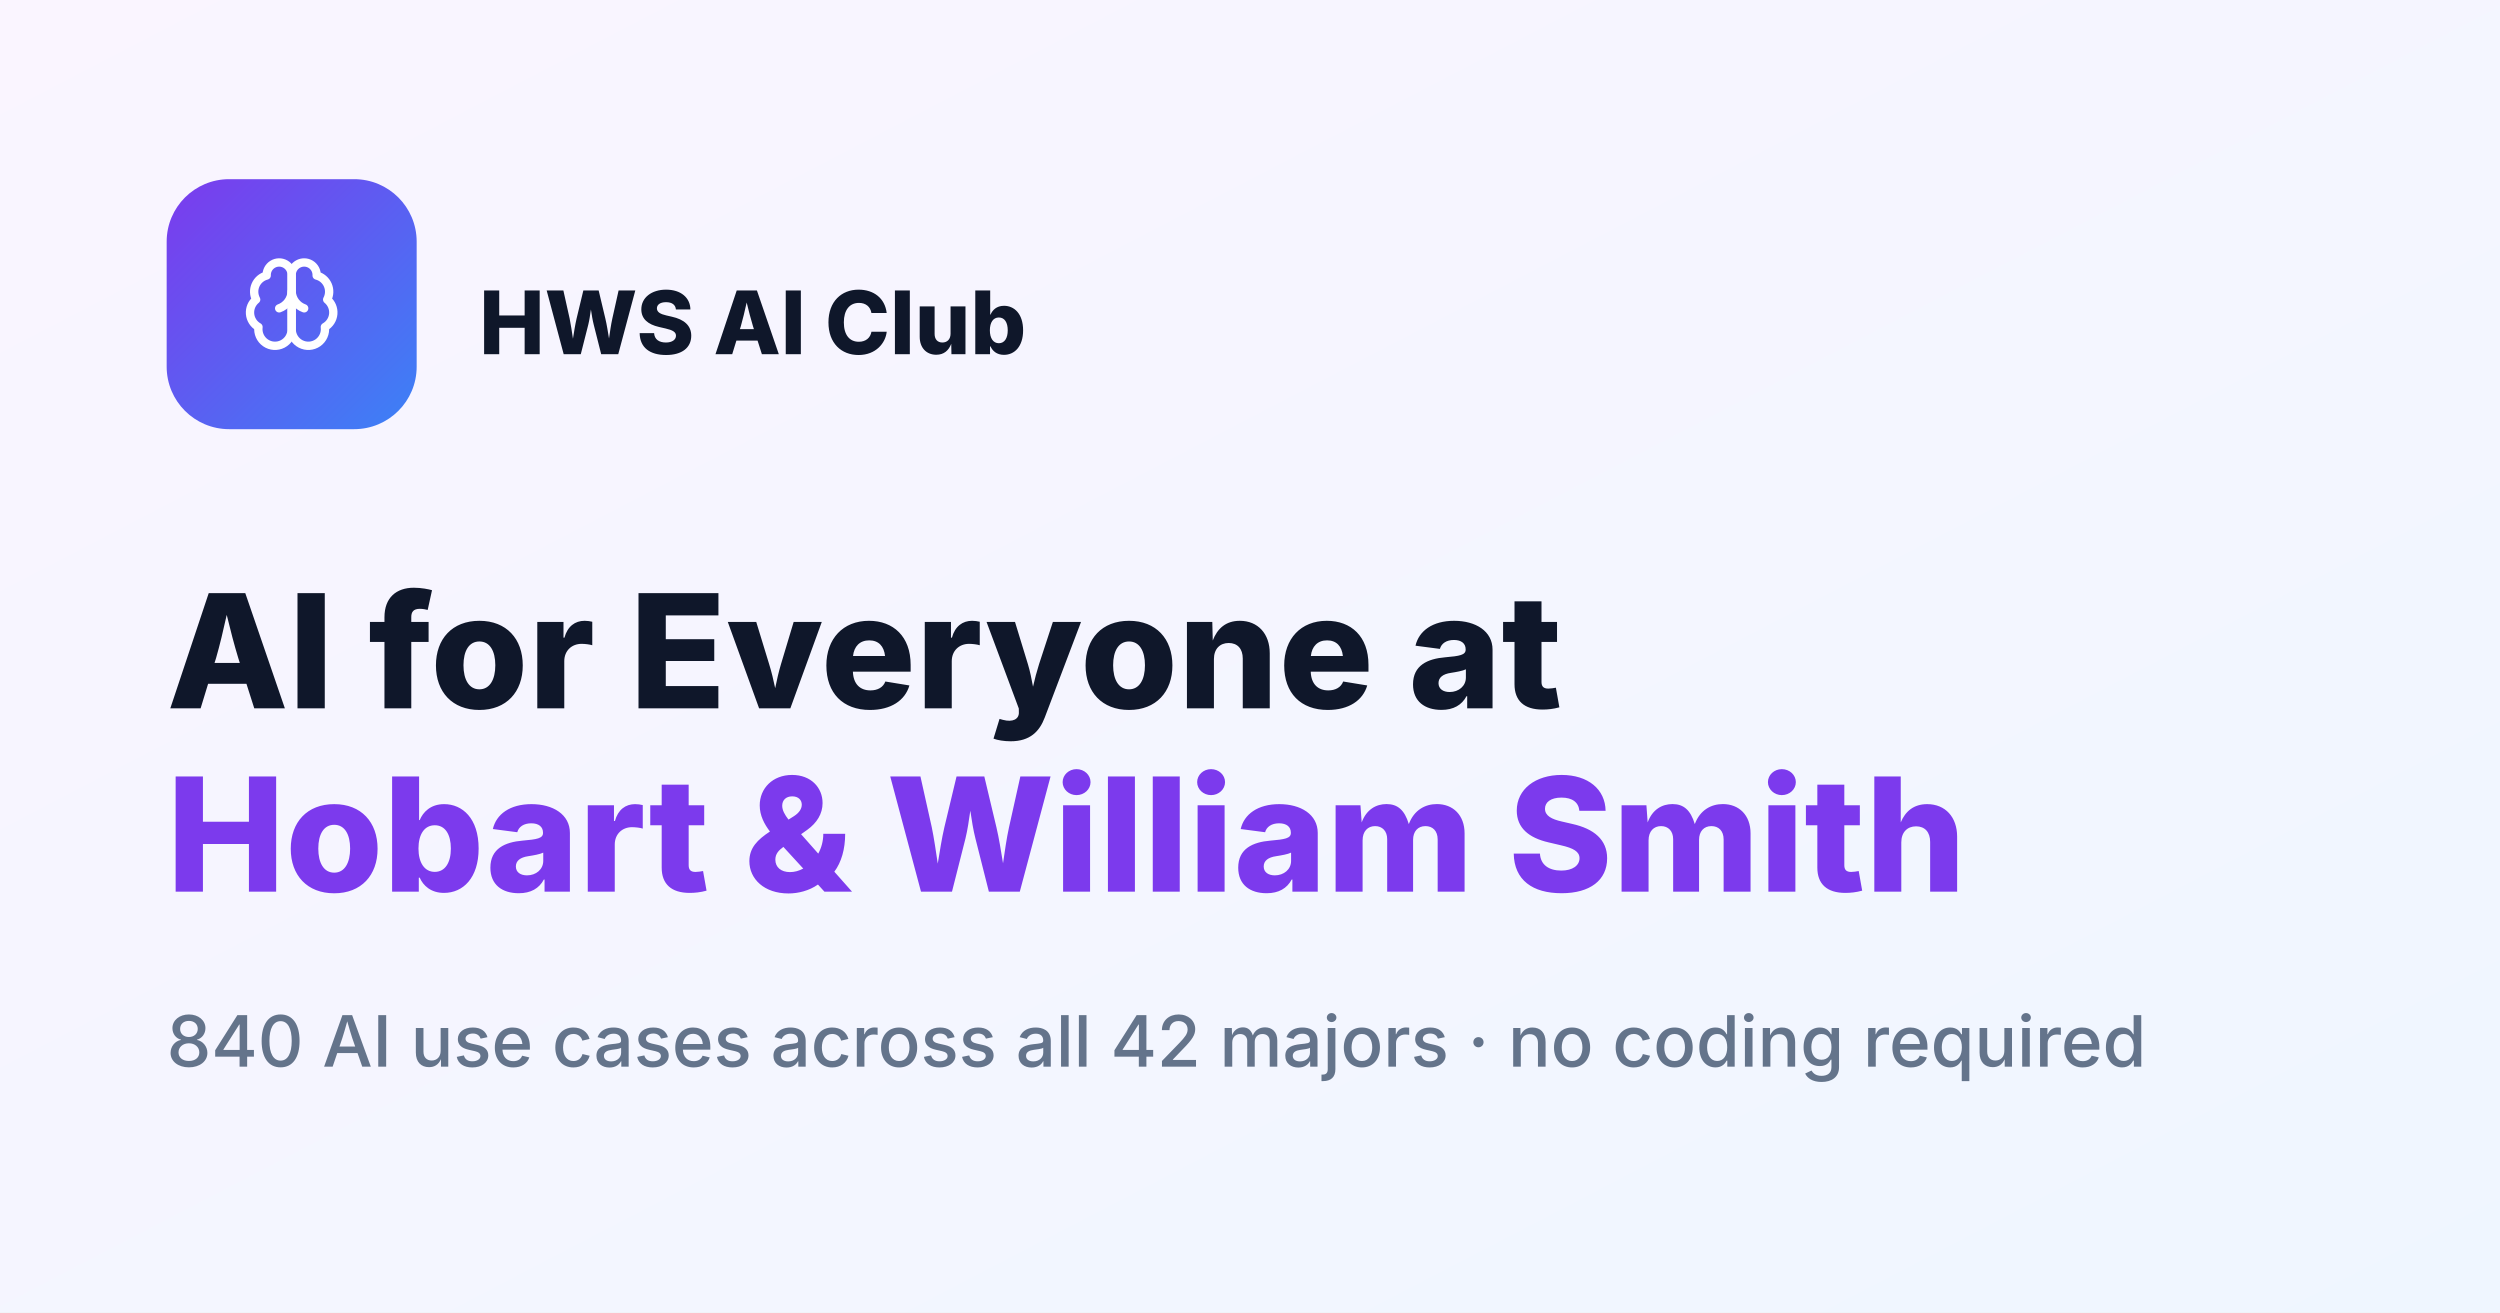
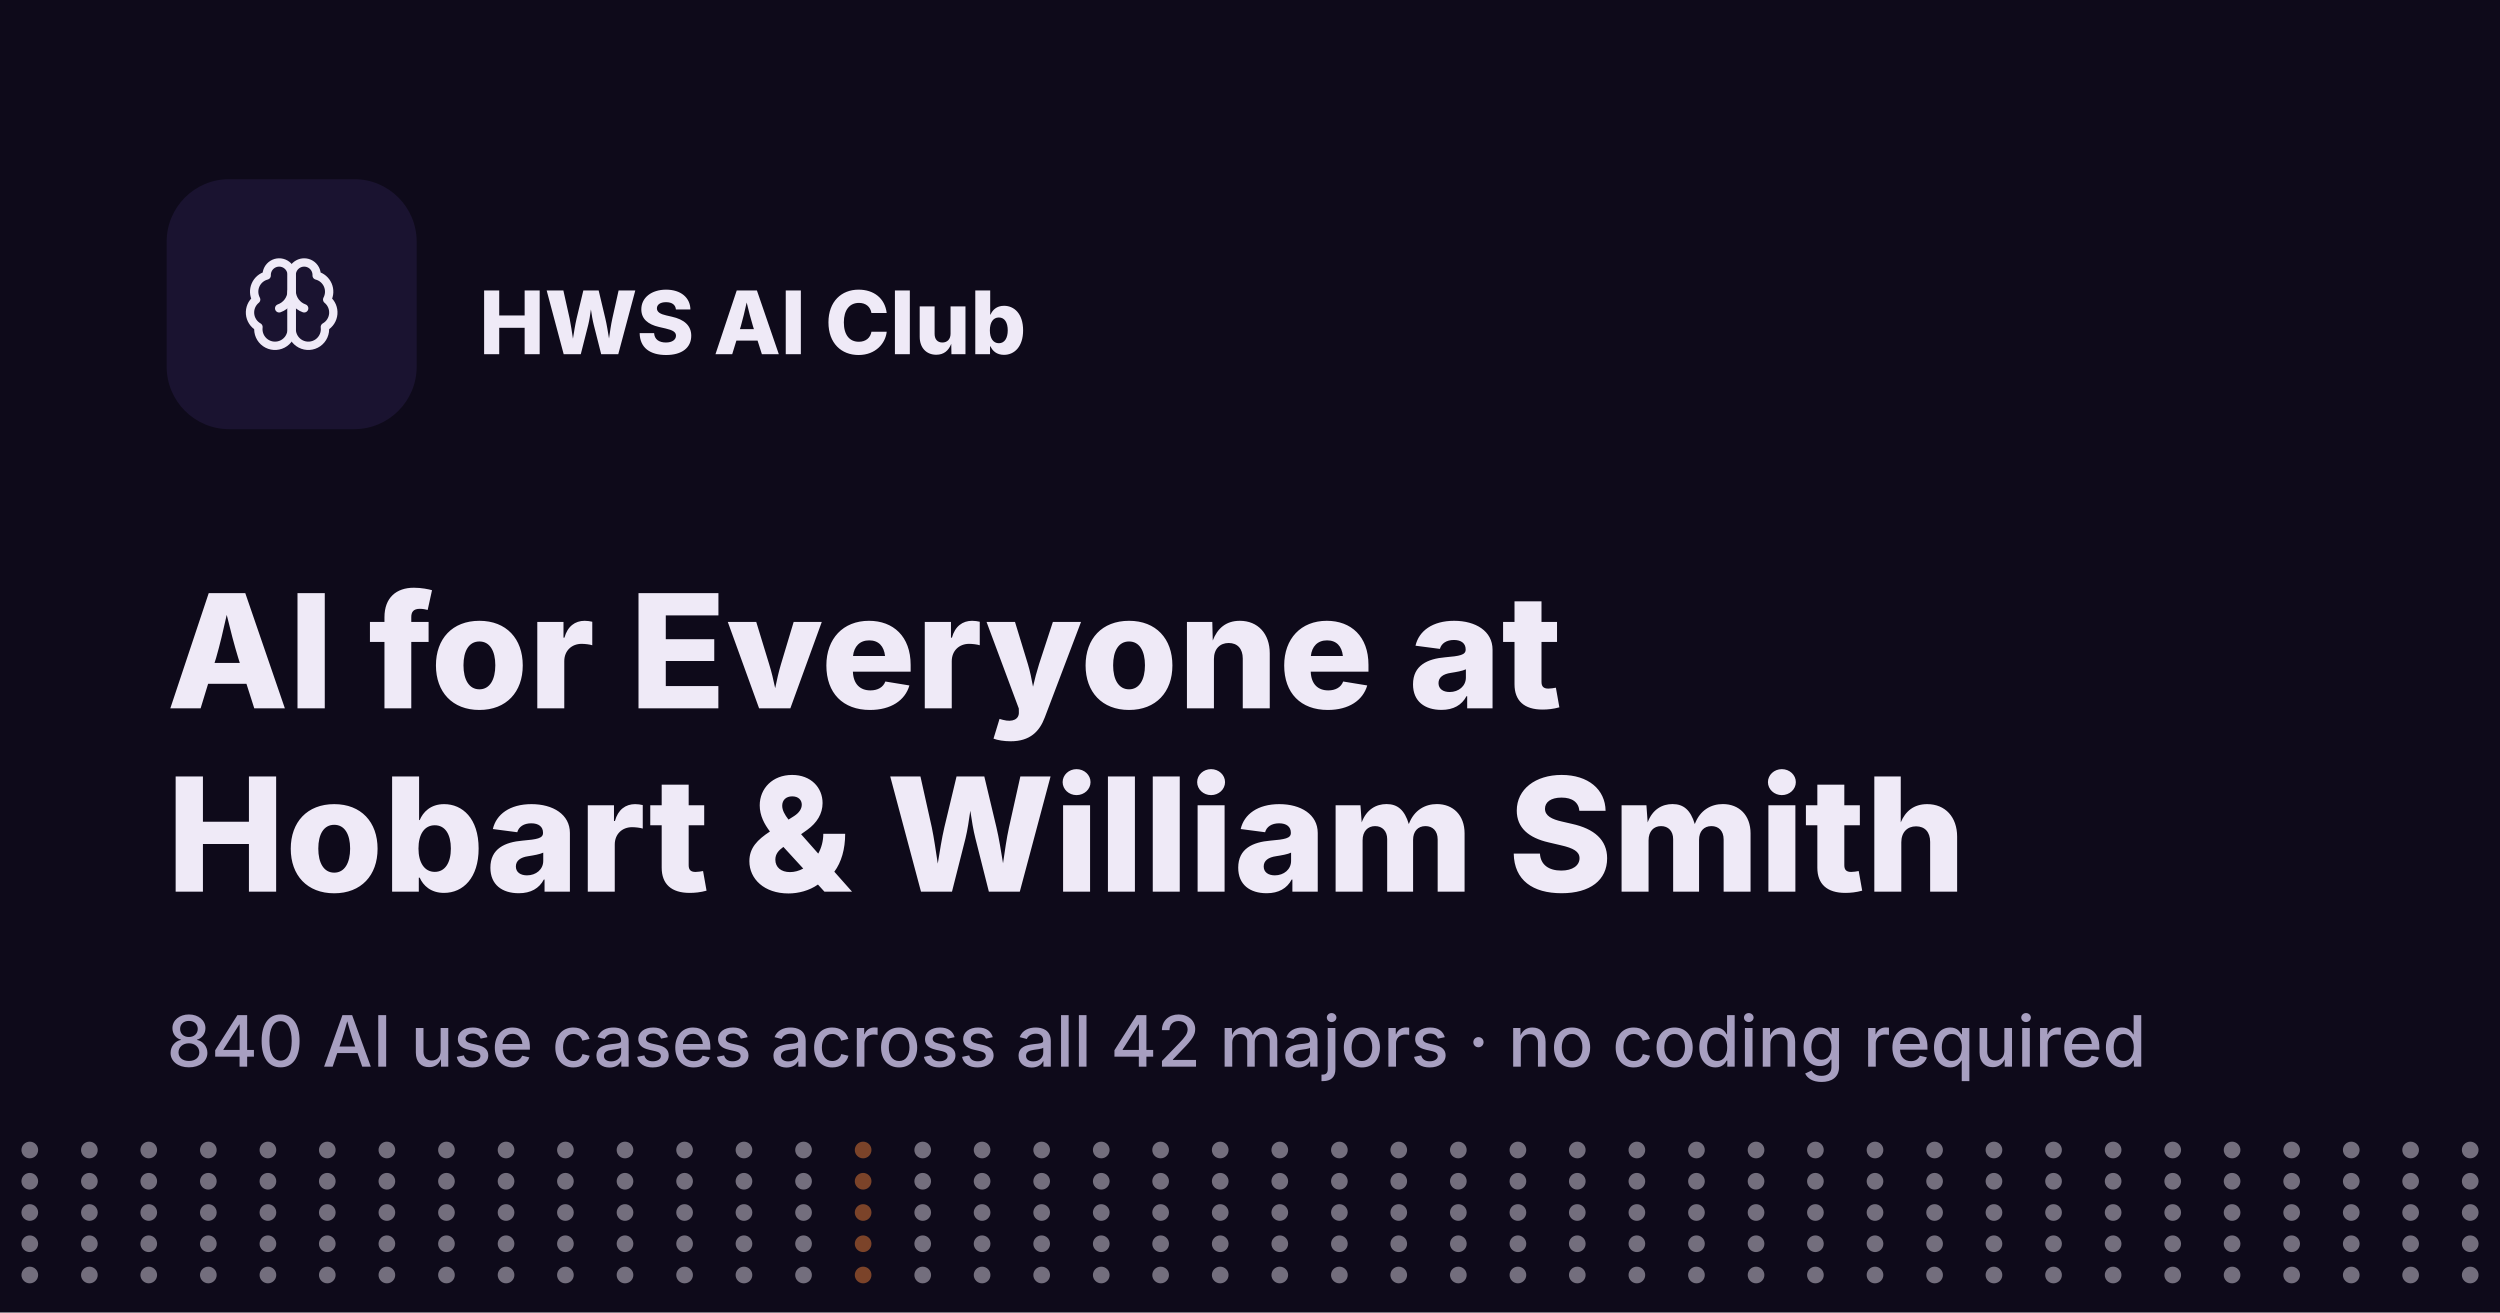
<svg xmlns="http://www.w3.org/2000/svg" width="1200" height="630" viewBox="0 0 1200 630">
-   <defs>
-     <linearGradient id="bg" x1="0" y1="0" x2="1" y2="1">
-       <stop offset="0" stop-color="#faf5ff" />
-       <stop offset="1" stop-color="#eff6ff" />
-     </linearGradient>
-     <linearGradient id="tile" x1="0" y1="0" x2="1" y2="1">
-       <stop offset="0" stop-color="#7c3aed" />
-       <stop offset="1" stop-color="#3b82f6" />
-     </linearGradient>
-   </defs>
-   <rect width="1200" height="630" fill="url(#bg)" />
-   <rect x="80" y="86" width="120" height="120" rx="30" fill="url(#tile)" />
-   <g transform="translate(116 122) scale(2)" fill="none" stroke="#fff" stroke-width="2" stroke-linecap="round" stroke-linejoin="round">
+   <rect width="1200" height="630" fill="#0e0a1a" />
+   <rect x="80" y="86" width="120" height="120" rx="30" fill="#1a1330" />
+   <g transform="translate(116 122) scale(2)" fill="none" stroke="#efeaf7" stroke-width="2" stroke-linecap="round" stroke-linejoin="round">
    <path d="M12 5a3 3 0 1 0-5.997.125 4 4 0 0 0-2.526 5.77 4 4 0 0 0 .556 6.588A4 4 0 1 0 12 18Z" />
    <path d="M12 5a3 3 0 1 1 5.997.125 4 4 0 0 1 2.526 5.77 4 4 0 0 1-.556 6.588A4 4 0 1 1 12 18Z" />
    <path d="M15 13a4.5 4.5 0 0 1-3-4 4.5 4.5 0 0 1-3 4" />
  </g>
-   <text x="230" y="170" font-family="Inter, Arial, sans-serif" font-size="42" font-weight="800" fill="#0f172a">HWS AI Club</text>
-   <text x="80" y="340" font-family="Inter, Arial, sans-serif" font-size="76" font-weight="800" fill="#0f172a">AI for Everyone at</text>
-   <text x="80" y="428" font-family="Inter, Arial, sans-serif" font-size="76" font-weight="800" fill="#7c3aed">Hobart &amp; William Smith</text>
-   <text x="80" y="512" font-family="Inter, Arial, sans-serif" font-size="34" font-weight="500" fill="#64748b">840 AI use cases across all 42 majors · no coding required</text>
+   <text x="230" y="170" font-family="Inter, Arial, sans-serif" font-size="42" font-weight="800" fill="#efeaf7">HWS AI Club</text>
+   <text x="80" y="340" font-family="Inter, Arial, sans-serif" font-size="76" font-weight="800" fill="#efeaf7">AI for Everyone at</text>
+   <text x="80" y="428" font-family="Inter, Arial, sans-serif" font-size="76" font-weight="800" fill="#efeaf7">Hobart &amp; William Smith</text>
+   <text x="80" y="512" font-family="Inter, Arial, sans-serif" font-size="34" font-weight="500" fill="#a79fc0">840 AI use cases across all 42 majors · no coding required</text>
+   <g fill="#efeaf7" fill-opacity="0.45">
+     <circle cx="14.3" cy="552" r="4" />
+     <circle cx="42.9" cy="552" r="4" />
+     <circle cx="71.4" cy="552" r="4" />
+     <circle cx="100.0" cy="552" r="4" />
+     <circle cx="128.6" cy="552" r="4" />
+     <circle cx="157.1" cy="552" r="4" />
+     <circle cx="185.7" cy="552" r="4" />
+     <circle cx="214.3" cy="552" r="4" />
+     <circle cx="242.9" cy="552" r="4" />
+     <circle cx="271.4" cy="552" r="4" />
+     <circle cx="300.0" cy="552" r="4" />
+     <circle cx="328.6" cy="552" r="4" />
+     <circle cx="357.1" cy="552" r="4" />
+     <circle cx="385.7" cy="552" r="4" />
+     <circle cx="414.3" cy="552" r="4" fill="#ff8a3d" />
+     <circle cx="442.9" cy="552" r="4" />
+     <circle cx="471.4" cy="552" r="4" />
+     <circle cx="500.0" cy="552" r="4" />
+     <circle cx="528.6" cy="552" r="4" />
+     <circle cx="557.1" cy="552" r="4" />
+     <circle cx="585.7" cy="552" r="4" />
+     <circle cx="614.3" cy="552" r="4" />
+     <circle cx="642.9" cy="552" r="4" />
+     <circle cx="671.4" cy="552" r="4" />
+     <circle cx="700.0" cy="552" r="4" />
+     <circle cx="728.6" cy="552" r="4" />
+     <circle cx="757.1" cy="552" r="4" />
+     <circle cx="785.7" cy="552" r="4" />
+     <circle cx="814.3" cy="552" r="4" />
+     <circle cx="842.9" cy="552" r="4" />
+     <circle cx="871.4" cy="552" r="4" />
+     <circle cx="900.0" cy="552" r="4" />
+     <circle cx="928.6" cy="552" r="4" />
+     <circle cx="957.1" cy="552" r="4" />
+     <circle cx="985.7" cy="552" r="4" />
+     <circle cx="1014.3" cy="552" r="4" />
+     <circle cx="1042.9" cy="552" r="4" />
+     <circle cx="1071.4" cy="552" r="4" />
+     <circle cx="1100.0" cy="552" r="4" />
+     <circle cx="1128.6" cy="552" r="4" />
+     <circle cx="1157.1" cy="552" r="4" />
+     <circle cx="1185.7" cy="552" r="4" />
+     <circle cx="14.3" cy="567" r="4" />
+     <circle cx="42.9" cy="567" r="4" />
+     <circle cx="71.4" cy="567" r="4" />
+     <circle cx="100.0" cy="567" r="4" />
+     <circle cx="128.6" cy="567" r="4" />
+     <circle cx="157.1" cy="567" r="4" />
+     <circle cx="185.7" cy="567" r="4" />
+     <circle cx="214.3" cy="567" r="4" />
+     <circle cx="242.9" cy="567" r="4" />
+     <circle cx="271.4" cy="567" r="4" />
+     <circle cx="300.0" cy="567" r="4" />
+     <circle cx="328.6" cy="567" r="4" />
+     <circle cx="357.1" cy="567" r="4" />
+     <circle cx="385.7" cy="567" r="4" />
+     <circle cx="414.3" cy="567" r="4" fill="#ff8a3d" />
+     <circle cx="442.9" cy="567" r="4" />
+     <circle cx="471.4" cy="567" r="4" />
+     <circle cx="500.0" cy="567" r="4" />
+     <circle cx="528.6" cy="567" r="4" />
+     <circle cx="557.1" cy="567" r="4" />
+     <circle cx="585.7" cy="567" r="4" />
+     <circle cx="614.3" cy="567" r="4" />
+     <circle cx="642.9" cy="567" r="4" />
+     <circle cx="671.4" cy="567" r="4" />
+     <circle cx="700.0" cy="567" r="4" />
+     <circle cx="728.6" cy="567" r="4" />
+     <circle cx="757.1" cy="567" r="4" />
+     <circle cx="785.7" cy="567" r="4" />
+     <circle cx="814.3" cy="567" r="4" />
+     <circle cx="842.9" cy="567" r="4" />
+     <circle cx="871.4" cy="567" r="4" />
+     <circle cx="900.0" cy="567" r="4" />
+     <circle cx="928.6" cy="567" r="4" />
+     <circle cx="957.1" cy="567" r="4" />
+     <circle cx="985.7" cy="567" r="4" />
+     <circle cx="1014.3" cy="567" r="4" />
+     <circle cx="1042.9" cy="567" r="4" />
+     <circle cx="1071.4" cy="567" r="4" />
+     <circle cx="1100.0" cy="567" r="4" />
+     <circle cx="1128.6" cy="567" r="4" />
+     <circle cx="1157.1" cy="567" r="4" />
+     <circle cx="1185.7" cy="567" r="4" />
+     <circle cx="14.3" cy="582" r="4" />
+     <circle cx="42.9" cy="582" r="4" />
+     <circle cx="71.4" cy="582" r="4" />
+     <circle cx="100.0" cy="582" r="4" />
+     <circle cx="128.6" cy="582" r="4" />
+     <circle cx="157.1" cy="582" r="4" />
+     <circle cx="185.7" cy="582" r="4" />
+     <circle cx="214.3" cy="582" r="4" />
+     <circle cx="242.9" cy="582" r="4" />
+     <circle cx="271.4" cy="582" r="4" />
+     <circle cx="300.0" cy="582" r="4" />
+     <circle cx="328.6" cy="582" r="4" />
+     <circle cx="357.1" cy="582" r="4" />
+     <circle cx="385.7" cy="582" r="4" />
+     <circle cx="414.3" cy="582" r="4" fill="#ff8a3d" />
+     <circle cx="442.9" cy="582" r="4" />
+     <circle cx="471.4" cy="582" r="4" />
+     <circle cx="500.0" cy="582" r="4" />
+     <circle cx="528.6" cy="582" r="4" />
+     <circle cx="557.1" cy="582" r="4" />
+     <circle cx="585.7" cy="582" r="4" />
+     <circle cx="614.3" cy="582" r="4" />
+     <circle cx="642.9" cy="582" r="4" />
+     <circle cx="671.4" cy="582" r="4" />
+     <circle cx="700.0" cy="582" r="4" />
+     <circle cx="728.6" cy="582" r="4" />
+     <circle cx="757.1" cy="582" r="4" />
+     <circle cx="785.7" cy="582" r="4" />
+     <circle cx="814.3" cy="582" r="4" />
+     <circle cx="842.9" cy="582" r="4" />
+     <circle cx="871.4" cy="582" r="4" />
+     <circle cx="900.0" cy="582" r="4" />
+     <circle cx="928.6" cy="582" r="4" />
+     <circle cx="957.1" cy="582" r="4" />
+     <circle cx="985.7" cy="582" r="4" />
+     <circle cx="1014.3" cy="582" r="4" />
+     <circle cx="1042.9" cy="582" r="4" />
+     <circle cx="1071.4" cy="582" r="4" />
+     <circle cx="1100.0" cy="582" r="4" />
+     <circle cx="1128.6" cy="582" r="4" />
+     <circle cx="1157.1" cy="582" r="4" />
+     <circle cx="1185.7" cy="582" r="4" />
+     <circle cx="14.3" cy="597" r="4" />
+     <circle cx="42.9" cy="597" r="4" />
+     <circle cx="71.4" cy="597" r="4" />
+     <circle cx="100.0" cy="597" r="4" />
+     <circle cx="128.6" cy="597" r="4" />
+     <circle cx="157.1" cy="597" r="4" />
+     <circle cx="185.7" cy="597" r="4" />
+     <circle cx="214.3" cy="597" r="4" />
+     <circle cx="242.9" cy="597" r="4" />
+     <circle cx="271.4" cy="597" r="4" />
+     <circle cx="300.0" cy="597" r="4" />
+     <circle cx="328.6" cy="597" r="4" />
+     <circle cx="357.1" cy="597" r="4" />
+     <circle cx="385.7" cy="597" r="4" />
+     <circle cx="414.3" cy="597" r="4" fill="#ff8a3d" />
+     <circle cx="442.9" cy="597" r="4" />
+     <circle cx="471.4" cy="597" r="4" />
+     <circle cx="500.0" cy="597" r="4" />
+     <circle cx="528.6" cy="597" r="4" />
+     <circle cx="557.1" cy="597" r="4" />
+     <circle cx="585.7" cy="597" r="4" />
+     <circle cx="614.3" cy="597" r="4" />
+     <circle cx="642.9" cy="597" r="4" />
+     <circle cx="671.4" cy="597" r="4" />
+     <circle cx="700.0" cy="597" r="4" />
+     <circle cx="728.6" cy="597" r="4" />
+     <circle cx="757.1" cy="597" r="4" />
+     <circle cx="785.7" cy="597" r="4" />
+     <circle cx="814.3" cy="597" r="4" />
+     <circle cx="842.9" cy="597" r="4" />
+     <circle cx="871.4" cy="597" r="4" />
+     <circle cx="900.0" cy="597" r="4" />
+     <circle cx="928.6" cy="597" r="4" />
+     <circle cx="957.1" cy="597" r="4" />
+     <circle cx="985.7" cy="597" r="4" />
+     <circle cx="1014.3" cy="597" r="4" />
+     <circle cx="1042.9" cy="597" r="4" />
+     <circle cx="1071.4" cy="597" r="4" />
+     <circle cx="1100.0" cy="597" r="4" />
+     <circle cx="1128.6" cy="597" r="4" />
+     <circle cx="1157.1" cy="597" r="4" />
+     <circle cx="1185.7" cy="597" r="4" />
+     <circle cx="14.3" cy="612" r="4" />
+     <circle cx="42.9" cy="612" r="4" />
+     <circle cx="71.4" cy="612" r="4" />
+     <circle cx="100.0" cy="612" r="4" />
+     <circle cx="128.6" cy="612" r="4" />
+     <circle cx="157.1" cy="612" r="4" />
+     <circle cx="185.7" cy="612" r="4" />
+     <circle cx="214.3" cy="612" r="4" />
+     <circle cx="242.9" cy="612" r="4" />
+     <circle cx="271.4" cy="612" r="4" />
+     <circle cx="300.0" cy="612" r="4" />
+     <circle cx="328.6" cy="612" r="4" />
+     <circle cx="357.1" cy="612" r="4" />
+     <circle cx="385.7" cy="612" r="4" />
+     <circle cx="414.3" cy="612" r="4" fill="#ff8a3d" />
+     <circle cx="442.9" cy="612" r="4" />
+     <circle cx="471.4" cy="612" r="4" />
+     <circle cx="500.0" cy="612" r="4" />
+     <circle cx="528.6" cy="612" r="4" />
+     <circle cx="557.1" cy="612" r="4" />
+     <circle cx="585.7" cy="612" r="4" />
+     <circle cx="614.3" cy="612" r="4" />
+     <circle cx="642.9" cy="612" r="4" />
+     <circle cx="671.4" cy="612" r="4" />
+     <circle cx="700.0" cy="612" r="4" />
+     <circle cx="728.6" cy="612" r="4" />
+     <circle cx="757.1" cy="612" r="4" />
+     <circle cx="785.7" cy="612" r="4" />
+     <circle cx="814.3" cy="612" r="4" />
+     <circle cx="842.9" cy="612" r="4" />
+     <circle cx="871.4" cy="612" r="4" />
+     <circle cx="900.0" cy="612" r="4" />
+     <circle cx="928.6" cy="612" r="4" />
+     <circle cx="957.1" cy="612" r="4" />
+     <circle cx="985.7" cy="612" r="4" />
+     <circle cx="1014.3" cy="612" r="4" />
+     <circle cx="1042.9" cy="612" r="4" />
+     <circle cx="1071.4" cy="612" r="4" />
+     <circle cx="1100.0" cy="612" r="4" />
+     <circle cx="1128.6" cy="612" r="4" />
+     <circle cx="1157.1" cy="612" r="4" />
+     <circle cx="1185.7" cy="612" r="4" />
+   </g>
</svg>
